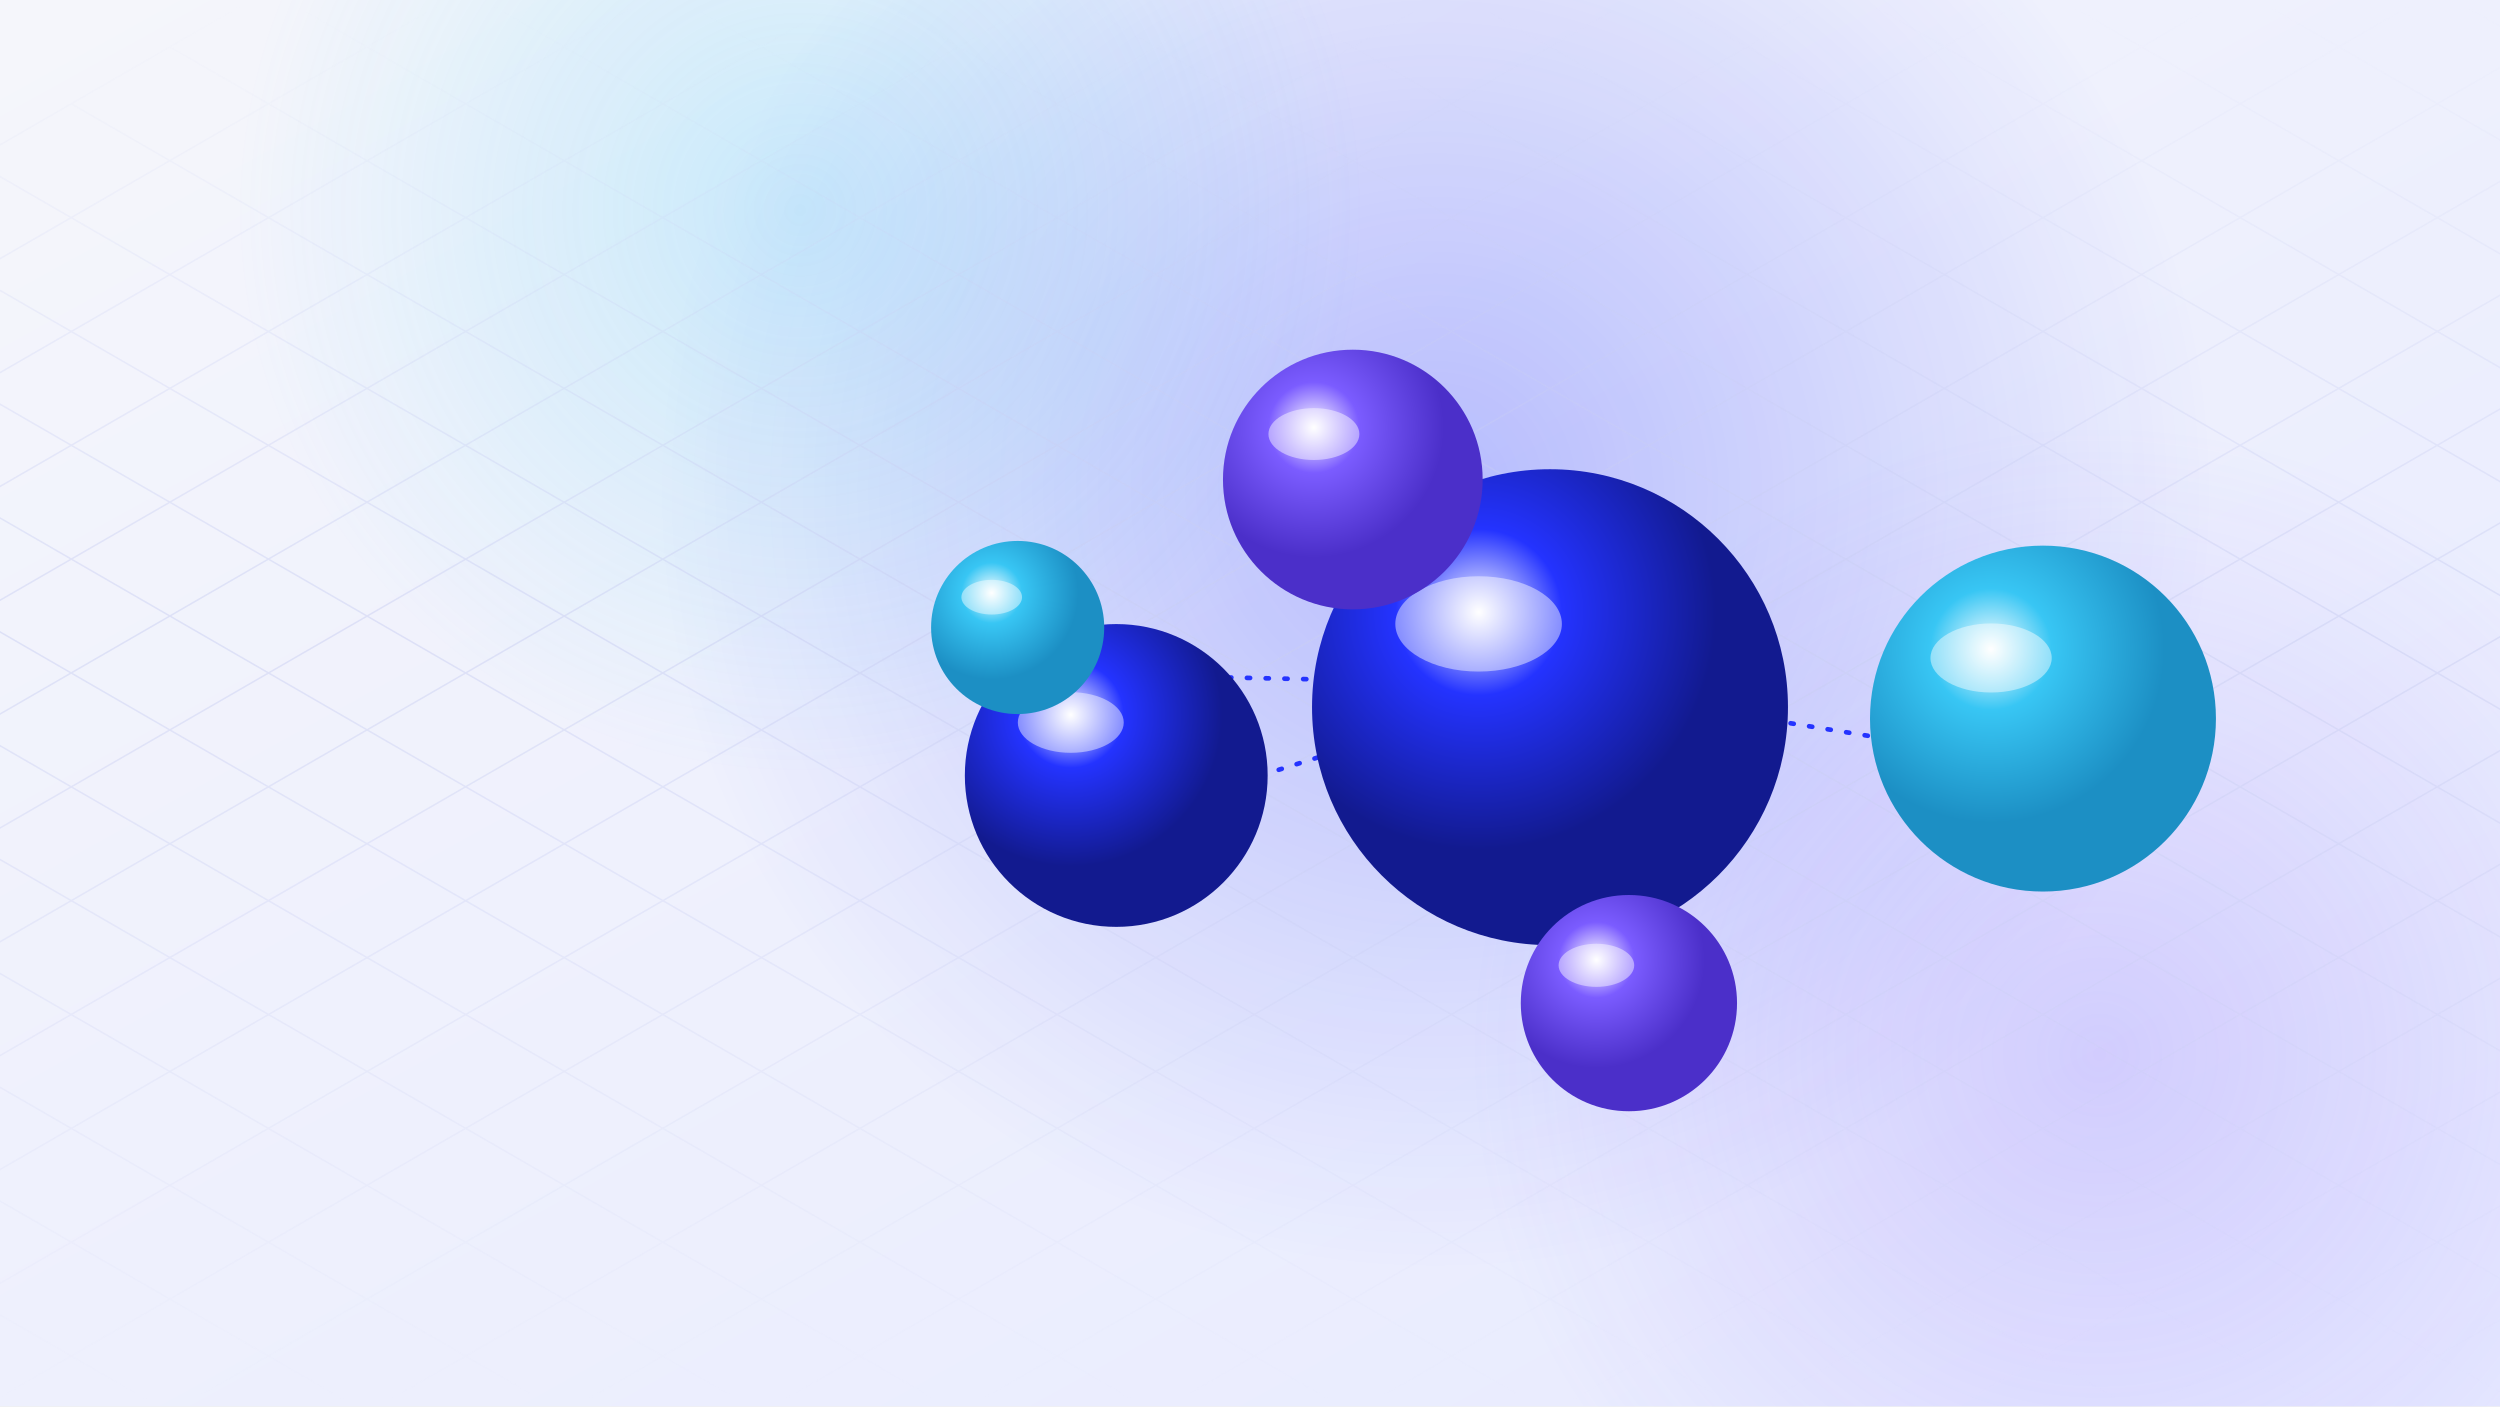
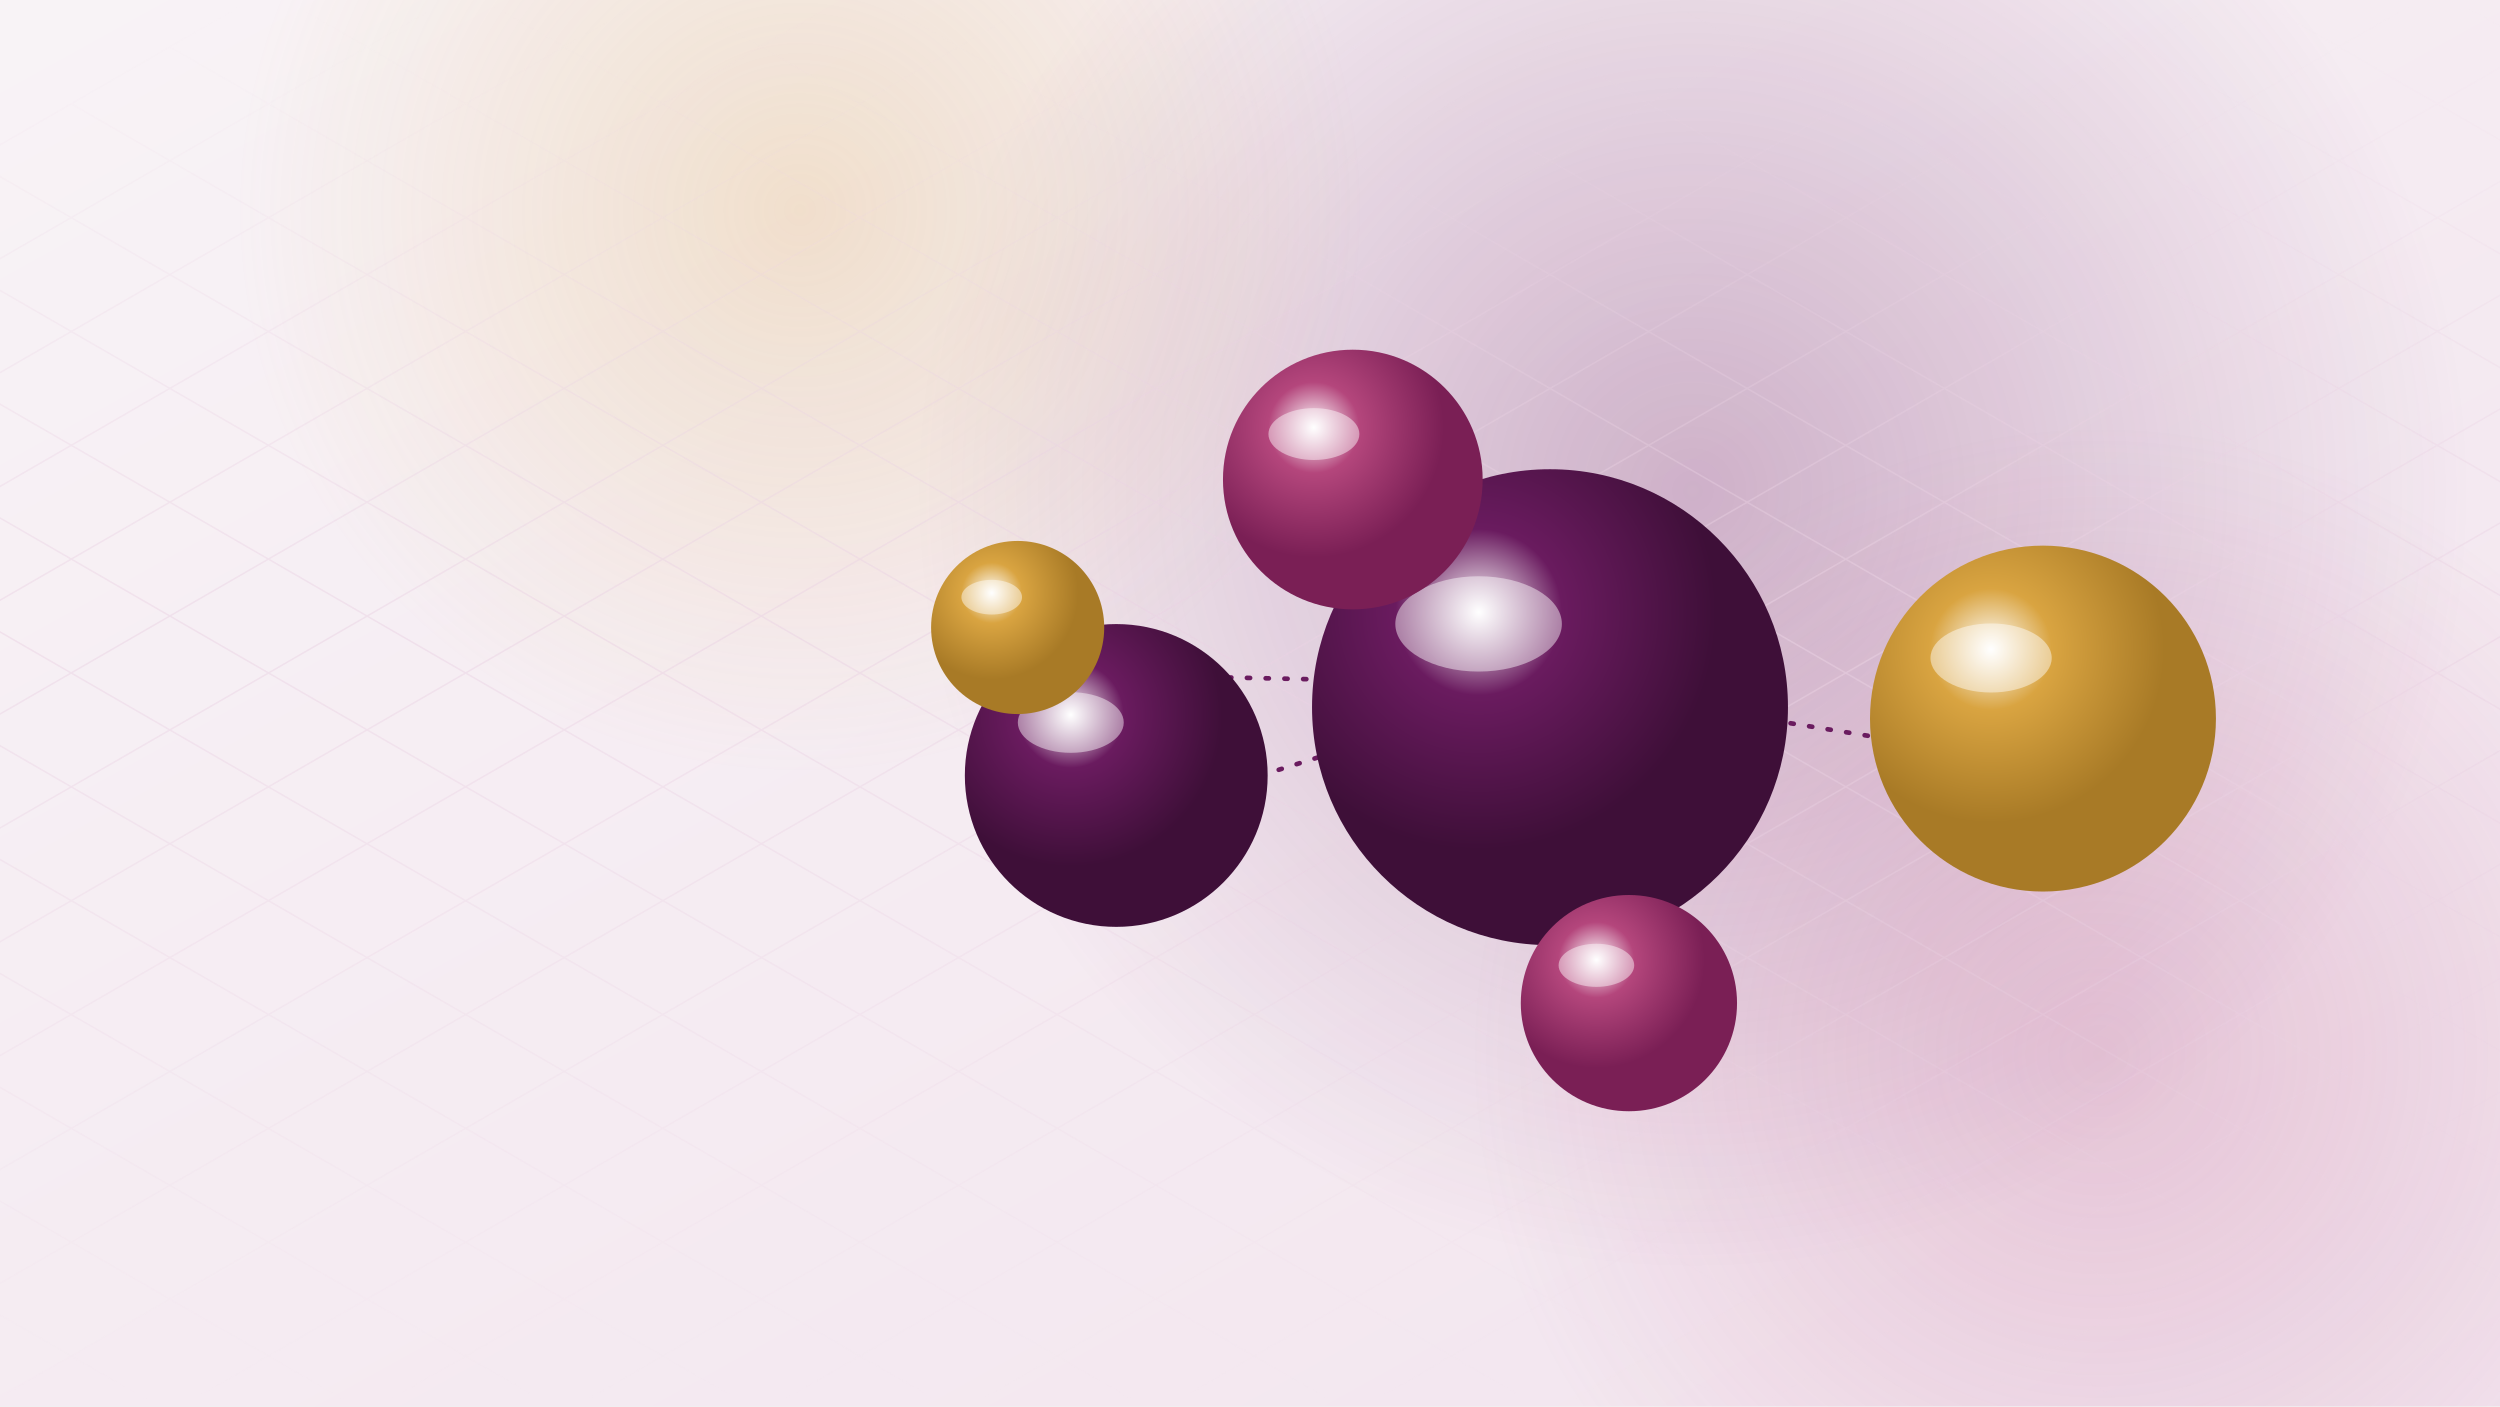
<svg xmlns="http://www.w3.org/2000/svg" viewBox="0 0 1600 900" preserveAspectRatio="xMidYMid slice">
  <defs>
    <linearGradient id="gBg" x1="0" y1="0" x2="1" y2="1">
-       <stop offset="0" stop-color="#F5F6FB" />
-       <stop offset="1" stop-color="#E7EAFF" />
+       <stop offset="0" stop-color="#F8F3F6" />
+       <stop offset="1" stop-color="#F2E4EE" />
    </linearGradient>
    <radialGradient id="gB1">
-       <stop offset="0" stop-color="#2433FF" stop-opacity="0.28" />
-       <stop offset="1" stop-color="#2433FF" stop-opacity="0" />
+       <stop offset="0" stop-color="#6A1B5F" stop-opacity="0.28" />
+       <stop offset="1" stop-color="#6A1B5F" stop-opacity="0" />
    </radialGradient>
    <radialGradient id="gB2">
-       <stop offset="0" stop-color="#7B5CFF" stop-opacity="0.22" />
-       <stop offset="1" stop-color="#7B5CFF" stop-opacity="0" />
+       <stop offset="0" stop-color="#B4467C" stop-opacity="0.22" />
+       <stop offset="1" stop-color="#B4467C" stop-opacity="0" />
    </radialGradient>
    <radialGradient id="gB3">
-       <stop offset="0" stop-color="#38C6F4" stop-opacity="0.22" />
-       <stop offset="1" stop-color="#38C6F4" stop-opacity="0" />
+       <stop offset="0" stop-color="#D9A441" stop-opacity="0.22" />
+       <stop offset="1" stop-color="#D9A441" stop-opacity="0" />
    </radialGradient>
    <radialGradient id="gGlow">
-       <stop offset="0" stop-color="#8D98FF" stop-opacity=".55" />
-       <stop offset="1" stop-color="#8D98FF" stop-opacity="0" />
+       <stop offset="0" stop-color="#C98AB9" stop-opacity=".55" />
+       <stop offset="1" stop-color="#C98AB9" stop-opacity="0" />
    </radialGradient>
    <linearGradient id="gTop" x1="0" y1="0" x2="1" y2="1">
      <stop offset="0" stop-color="#FFFFFF" />
-       <stop offset="1" stop-color="#D9DDFF" />
+       <stop offset="1" stop-color="#F0DCEA" />
    </linearGradient>
    <linearGradient id="gLeft" x1="0" y1="0" x2="0" y2="1">
-       <stop offset="0" stop-color="#6E79FF" stop-opacity=".95" />
-       <stop offset="1" stop-color="#2433FF" stop-opacity=".9" />
+       <stop offset="0" stop-color="#8E2F80" stop-opacity=".95" />
+       <stop offset="1" stop-color="#6A1B5F" stop-opacity=".9" />
    </linearGradient>
    <linearGradient id="gRight" x1="0" y1="0" x2="0" y2="1">
-       <stop offset="0" stop-color="#2433FF" stop-opacity=".95" />
-       <stop offset="1" stop-color="#121A8F" stop-opacity=".95" />
+       <stop offset="0" stop-color="#6A1B5F" stop-opacity=".95" />
+       <stop offset="1" stop-color="#3E0F38" stop-opacity=".95" />
    </linearGradient>
    <linearGradient id="gLeftV" x1="0" y1="0" x2="0" y2="1">
-       <stop offset="0" stop-color="#A58CFF" />
-       <stop offset="1" stop-color="#7B5CFF" />
+       <stop offset="0" stop-color="#D07AA4" />
+       <stop offset="1" stop-color="#B4467C" />
    </linearGradient>
    <linearGradient id="gRightV" x1="0" y1="0" x2="0" y2="1">
-       <stop offset="0" stop-color="#7B5CFF" />
-       <stop offset="1" stop-color="#4B2FC9" />
+       <stop offset="0" stop-color="#B4467C" />
+       <stop offset="1" stop-color="#7A1F55" />
    </linearGradient>
    <linearGradient id="gLeftC" x1="0" y1="0" x2="0" y2="1">
-       <stop offset="0" stop-color="#8BE0FF" />
-       <stop offset="1" stop-color="#38C6F4" />
+       <stop offset="0" stop-color="#F0CF86" />
+       <stop offset="1" stop-color="#D9A441" />
    </linearGradient>
    <linearGradient id="gRightC" x1="0" y1="0" x2="0" y2="1">
-       <stop offset="0" stop-color="#38C6F4" />
-       <stop offset="1" stop-color="#1C8FC4" />
+       <stop offset="0" stop-color="#D9A441" />
+       <stop offset="1" stop-color="#A87A26" />
    </linearGradient>
    <linearGradient id="gLeftR" x1="0" y1="0" x2="0" y2="1">
-       <stop offset="0" stop-color="#FF8A6A" />
-       <stop offset="1" stop-color="#E8401C" />
+       <stop offset="0" stop-color="#F0CF86" />
+       <stop offset="1" stop-color="#D9A441" />
    </linearGradient>
    <linearGradient id="gRightR" x1="0" y1="0" x2="0" y2="1">
-       <stop offset="0" stop-color="#E8401C" />
-       <stop offset="1" stop-color="#A82A0E" />
+       <stop offset="0" stop-color="#D9A441" />
+       <stop offset="1" stop-color="#A87A26" />
    </linearGradient>
    <linearGradient id="gTopW" x1="0" y1="0" x2="1" y2="1">
      <stop offset="0" stop-color="#FFFFFF" />
-       <stop offset="1" stop-color="#EEF0FA" />
+       <stop offset="1" stop-color="#F5EEF3" />
    </linearGradient>
    <linearGradient id="gLeftW" x1="0" y1="0" x2="0" y2="1">
-       <stop offset="0" stop-color="#E4E7F6" />
-       <stop offset="1" stop-color="#D3D8F0" />
+       <stop offset="0" stop-color="#F1E6EE" />
+       <stop offset="1" stop-color="#EAD9E5" />
    </linearGradient>
    <linearGradient id="gRightW" x1="0" y1="0" x2="0" y2="1">
-       <stop offset="0" stop-color="#CDD2EE" />
-       <stop offset="1" stop-color="#B9BFE3" />
+       <stop offset="0" stop-color="#E6D3E0" />
+       <stop offset="1" stop-color="#DCC3D5" />
    </linearGradient>
    <linearGradient id="gFade" x1="0" y1="0" x2="0" y2="1">
      <stop offset="0" stop-color="#fff" stop-opacity="0" />
      <stop offset=".45" stop-color="#fff" stop-opacity="1" />
      <stop offset="1" stop-color="#fff" stop-opacity="0" />
    </linearGradient>
    <mask id="mGrid">
      <rect width="100%" height="100%" fill="url(#gFade)" />
    </mask>
    <filter id="fSoft" x="-50%" y="-50%" width="200%" height="200%">
      <feGaussianBlur stdDeviation="9" />
    </filter>
  </defs>
  <defs>
    <radialGradient id="gNode0" cx=".35" cy=".3">
      <stop offset="0" stop-color="#fff" />
-       <stop offset=".35" stop-color="#2433FF" />
-       <stop offset="1" stop-color="#121A8F" />
+       <stop offset=".35" stop-color="#6A1B5F" />
+       <stop offset="1" stop-color="#3E0F38" />
    </radialGradient>
    <radialGradient id="gNode1" cx=".35" cy=".3">
      <stop offset="0" stop-color="#fff" />
-       <stop offset=".35" stop-color="#7B5CFF" />
-       <stop offset="1" stop-color="#4B2FC9" />
+       <stop offset=".35" stop-color="#B4467C" />
+       <stop offset="1" stop-color="#7A1F55" />
    </radialGradient>
    <radialGradient id="gNode2" cx=".35" cy=".3">
      <stop offset="0" stop-color="#fff" />
-       <stop offset=".35" stop-color="#38C6F4" />
-       <stop offset="1" stop-color="#1C8FC4" />
+       <stop offset=".35" stop-color="#D9A441" />
+       <stop offset="1" stop-color="#A87A26" />
    </radialGradient>
  </defs>
  <rect width="100%" height="100%" fill="url(#gBg)" />
-   <circle cx="918.7" cy="315" r="495" fill="url(#gB1)" />
+   <circle cx="1083.4" cy="315" r="495" fill="url(#gB1)" />
  <circle cx="1344" cy="675" r="405" fill="url(#gB2)" />
  <circle cx="512" cy="135" r="360" fill="url(#gB3)" />
-   <g stroke="#C9CEF2" stroke-width="1" opacity="0.5" mask="url(#mGrid)">
+   <g stroke="#EAD2E3" stroke-width="1" opacity="0.5" mask="url(#mGrid)">
    <line x1="992" y1="-480" x2="-774.7" y2="540" />
    <line x1="992" y1="-480" x2="2758.7" y2="540" />
    <line x1="1055.1" y1="-443.6" x2="-711.6" y2="576.4" />
    <line x1="928.9" y1="-443.6" x2="2695.6" y2="576.4" />
    <line x1="1118.2" y1="-407.1" x2="-648.5" y2="612.9" />
    <line x1="865.8" y1="-407.1" x2="2632.5" y2="612.9" />
    <line x1="1181.3" y1="-370.7" x2="-585.4" y2="649.3" />
    <line x1="802.7" y1="-370.7" x2="2569.4" y2="649.3" />
    <line x1="1244.4" y1="-334.3" x2="-522.3" y2="685.7" />
    <line x1="739.6" y1="-334.3" x2="2506.3" y2="685.7" />
    <line x1="1307.5" y1="-297.9" x2="-459.2" y2="722.1" />
    <line x1="676.5" y1="-297.9" x2="2443.2" y2="722.1" />
    <line x1="1370.6" y1="-261.4" x2="-396.1" y2="758.6" />
    <line x1="613.4" y1="-261.4" x2="2380.1" y2="758.6" />
    <line x1="1433.7" y1="-225" x2="-333" y2="795" />
    <line x1="550.3" y1="-225" x2="2317" y2="795" />
    <line x1="1496.8" y1="-188.6" x2="-269.9" y2="831.4" />
    <line x1="487.2" y1="-188.6" x2="2253.9" y2="831.4" />
    <line x1="1559.9" y1="-152.1" x2="-206.8" y2="867.9" />
    <line x1="424.1" y1="-152.1" x2="2190.8" y2="867.9" />
    <line x1="1623" y1="-115.7" x2="-143.7" y2="904.3" />
    <line x1="361" y1="-115.7" x2="2127.7" y2="904.3" />
    <line x1="1686.1" y1="-79.3" x2="-80.6" y2="940.7" />
    <line x1="297.9" y1="-79.3" x2="2064.6" y2="940.7" />
    <line x1="1749.2" y1="-42.9" x2="-17.5" y2="977.1" />
    <line x1="234.8" y1="-42.9" x2="2001.5" y2="977.1" />
    <line x1="1812.2" y1="-6.4" x2="45.6" y2="1013.6" />
    <line x1="171.8" y1="-6.4" x2="1938.4" y2="1013.6" />
    <line x1="1875.3" y1="30" x2="108.7" y2="1050" />
    <line x1="108.7" y1="30" x2="1875.3" y2="1050" />
    <line x1="1938.4" y1="66.4" x2="171.8" y2="1086.4" />
    <line x1="45.6" y1="66.4" x2="1812.2" y2="1086.4" />
    <line x1="2001.5" y1="102.9" x2="234.8" y2="1122.9" />
    <line x1="-17.5" y1="102.9" x2="1749.2" y2="1122.9" />
    <line x1="2064.6" y1="139.3" x2="297.9" y2="1159.3" />
    <line x1="-80.6" y1="139.3" x2="1686.1" y2="1159.3" />
    <line x1="2127.7" y1="175.7" x2="361" y2="1195.7" />
    <line x1="-143.7" y1="175.7" x2="1623" y2="1195.7" />
    <line x1="2190.8" y1="212.1" x2="424.1" y2="1232.1" />
    <line x1="-206.8" y1="212.1" x2="1559.9" y2="1232.1" />
    <line x1="2253.9" y1="248.6" x2="487.2" y2="1268.6" />
    <line x1="-269.9" y1="248.6" x2="1496.8" y2="1268.6" />
    <line x1="2317" y1="285" x2="550.3" y2="1305" />
    <line x1="-333" y1="285" x2="1433.7" y2="1305" />
    <line x1="2380.1" y1="321.4" x2="613.4" y2="1341.4" />
    <line x1="-396.1" y1="321.4" x2="1370.6" y2="1341.4" />
    <line x1="2443.2" y1="357.9" x2="676.5" y2="1377.9" />
    <line x1="-459.2" y1="357.9" x2="1307.5" y2="1377.9" />
    <line x1="2506.3" y1="394.3" x2="739.6" y2="1414.3" />
    <line x1="-522.3" y1="394.3" x2="1244.4" y2="1414.3" />
    <line x1="2569.4" y1="430.7" x2="802.7" y2="1450.7" />
    <line x1="-585.4" y1="430.7" x2="1181.3" y2="1450.7" />
    <line x1="2632.5" y1="467.1" x2="865.8" y2="1487.1" />
    <line x1="-648.5" y1="467.1" x2="1118.2" y2="1487.1" />
    <line x1="2695.6" y1="503.6" x2="928.9" y2="1523.6" />
    <line x1="-711.6" y1="503.6" x2="1055.1" y2="1523.6" />
    <line x1="2758.7" y1="540" x2="992" y2="1560" />
    <line x1="-774.7" y1="540" x2="992" y2="1560" />
  </g>
-   <line x1="992" y1="438" x2="865.8" y2="336" stroke="#2433FF" stroke-width="3" stroke-dasharray="2 10" stroke-linecap="round" />
-   <line x1="992" y1="438" x2="1307.5" y2="489" stroke="#2433FF" stroke-width="3" stroke-dasharray="2 10" stroke-linecap="round" />
-   <line x1="992" y1="438" x2="714.4" y2="525.4" stroke="#2433FF" stroke-width="3" stroke-dasharray="2 10" stroke-linecap="round" />
-   <line x1="992" y1="438" x2="1042.5" y2="671.1" stroke="#2433FF" stroke-width="3" stroke-dasharray="2 10" stroke-linecap="round" />
-   <line x1="992" y1="438" x2="651.3" y2="430.7" stroke="#2433FF" stroke-width="3" stroke-dasharray="2 10" stroke-linecap="round" />
+   <line x1="992" y1="438" x2="865.8" y2="336" stroke="#6A1B5F" stroke-width="3" stroke-dasharray="2 10" stroke-linecap="round" />
+   <line x1="992" y1="438" x2="1307.5" y2="489" stroke="#6A1B5F" stroke-width="3" stroke-dasharray="2 10" stroke-linecap="round" />
+   <line x1="992" y1="438" x2="714.4" y2="525.4" stroke="#6A1B5F" stroke-width="3" stroke-dasharray="2 10" stroke-linecap="round" />
+   <line x1="992" y1="438" x2="1042.5" y2="671.1" stroke="#6A1B5F" stroke-width="3" stroke-dasharray="2 10" stroke-linecap="round" />
+   <line x1="992" y1="438" x2="651.3" y2="430.7" stroke="#6A1B5F" stroke-width="3" stroke-dasharray="2 10" stroke-linecap="round" />
  <circle cx="992" cy="452.6" r="152.3" fill="url(#gNode0)" />
  <ellipse cx="946.3" cy="399.3" rx="53.3" ry="30.5" fill="#fff" opacity=".45" />
  <circle cx="865.8" cy="306.9" r="83.1" fill="url(#gNode1)" />
  <ellipse cx="840.9" cy="277.8" rx="29.1" ry="16.6" fill="#fff" opacity=".45" />
  <circle cx="1307.5" cy="459.9" r="110.7" fill="url(#gNode2)" />
  <ellipse cx="1274.3" cy="421.1" rx="38.8" ry="22.1" fill="#fff" opacity=".45" />
  <circle cx="714.4" cy="496.3" r="96.9" fill="url(#gNode0)" />
  <ellipse cx="685.3" cy="462.4" rx="33.9" ry="19.4" fill="#fff" opacity=".45" />
  <circle cx="1042.5" cy="642" r="69.2" fill="url(#gNode1)" />
  <ellipse cx="1021.7" cy="617.8" rx="24.2" ry="13.8" fill="#fff" opacity=".45" />
  <circle cx="651.3" cy="401.6" r="55.4" fill="url(#gNode2)" />
  <ellipse cx="634.7" cy="382.2" rx="19.4" ry="11.1" fill="#fff" opacity=".45" />
</svg>
